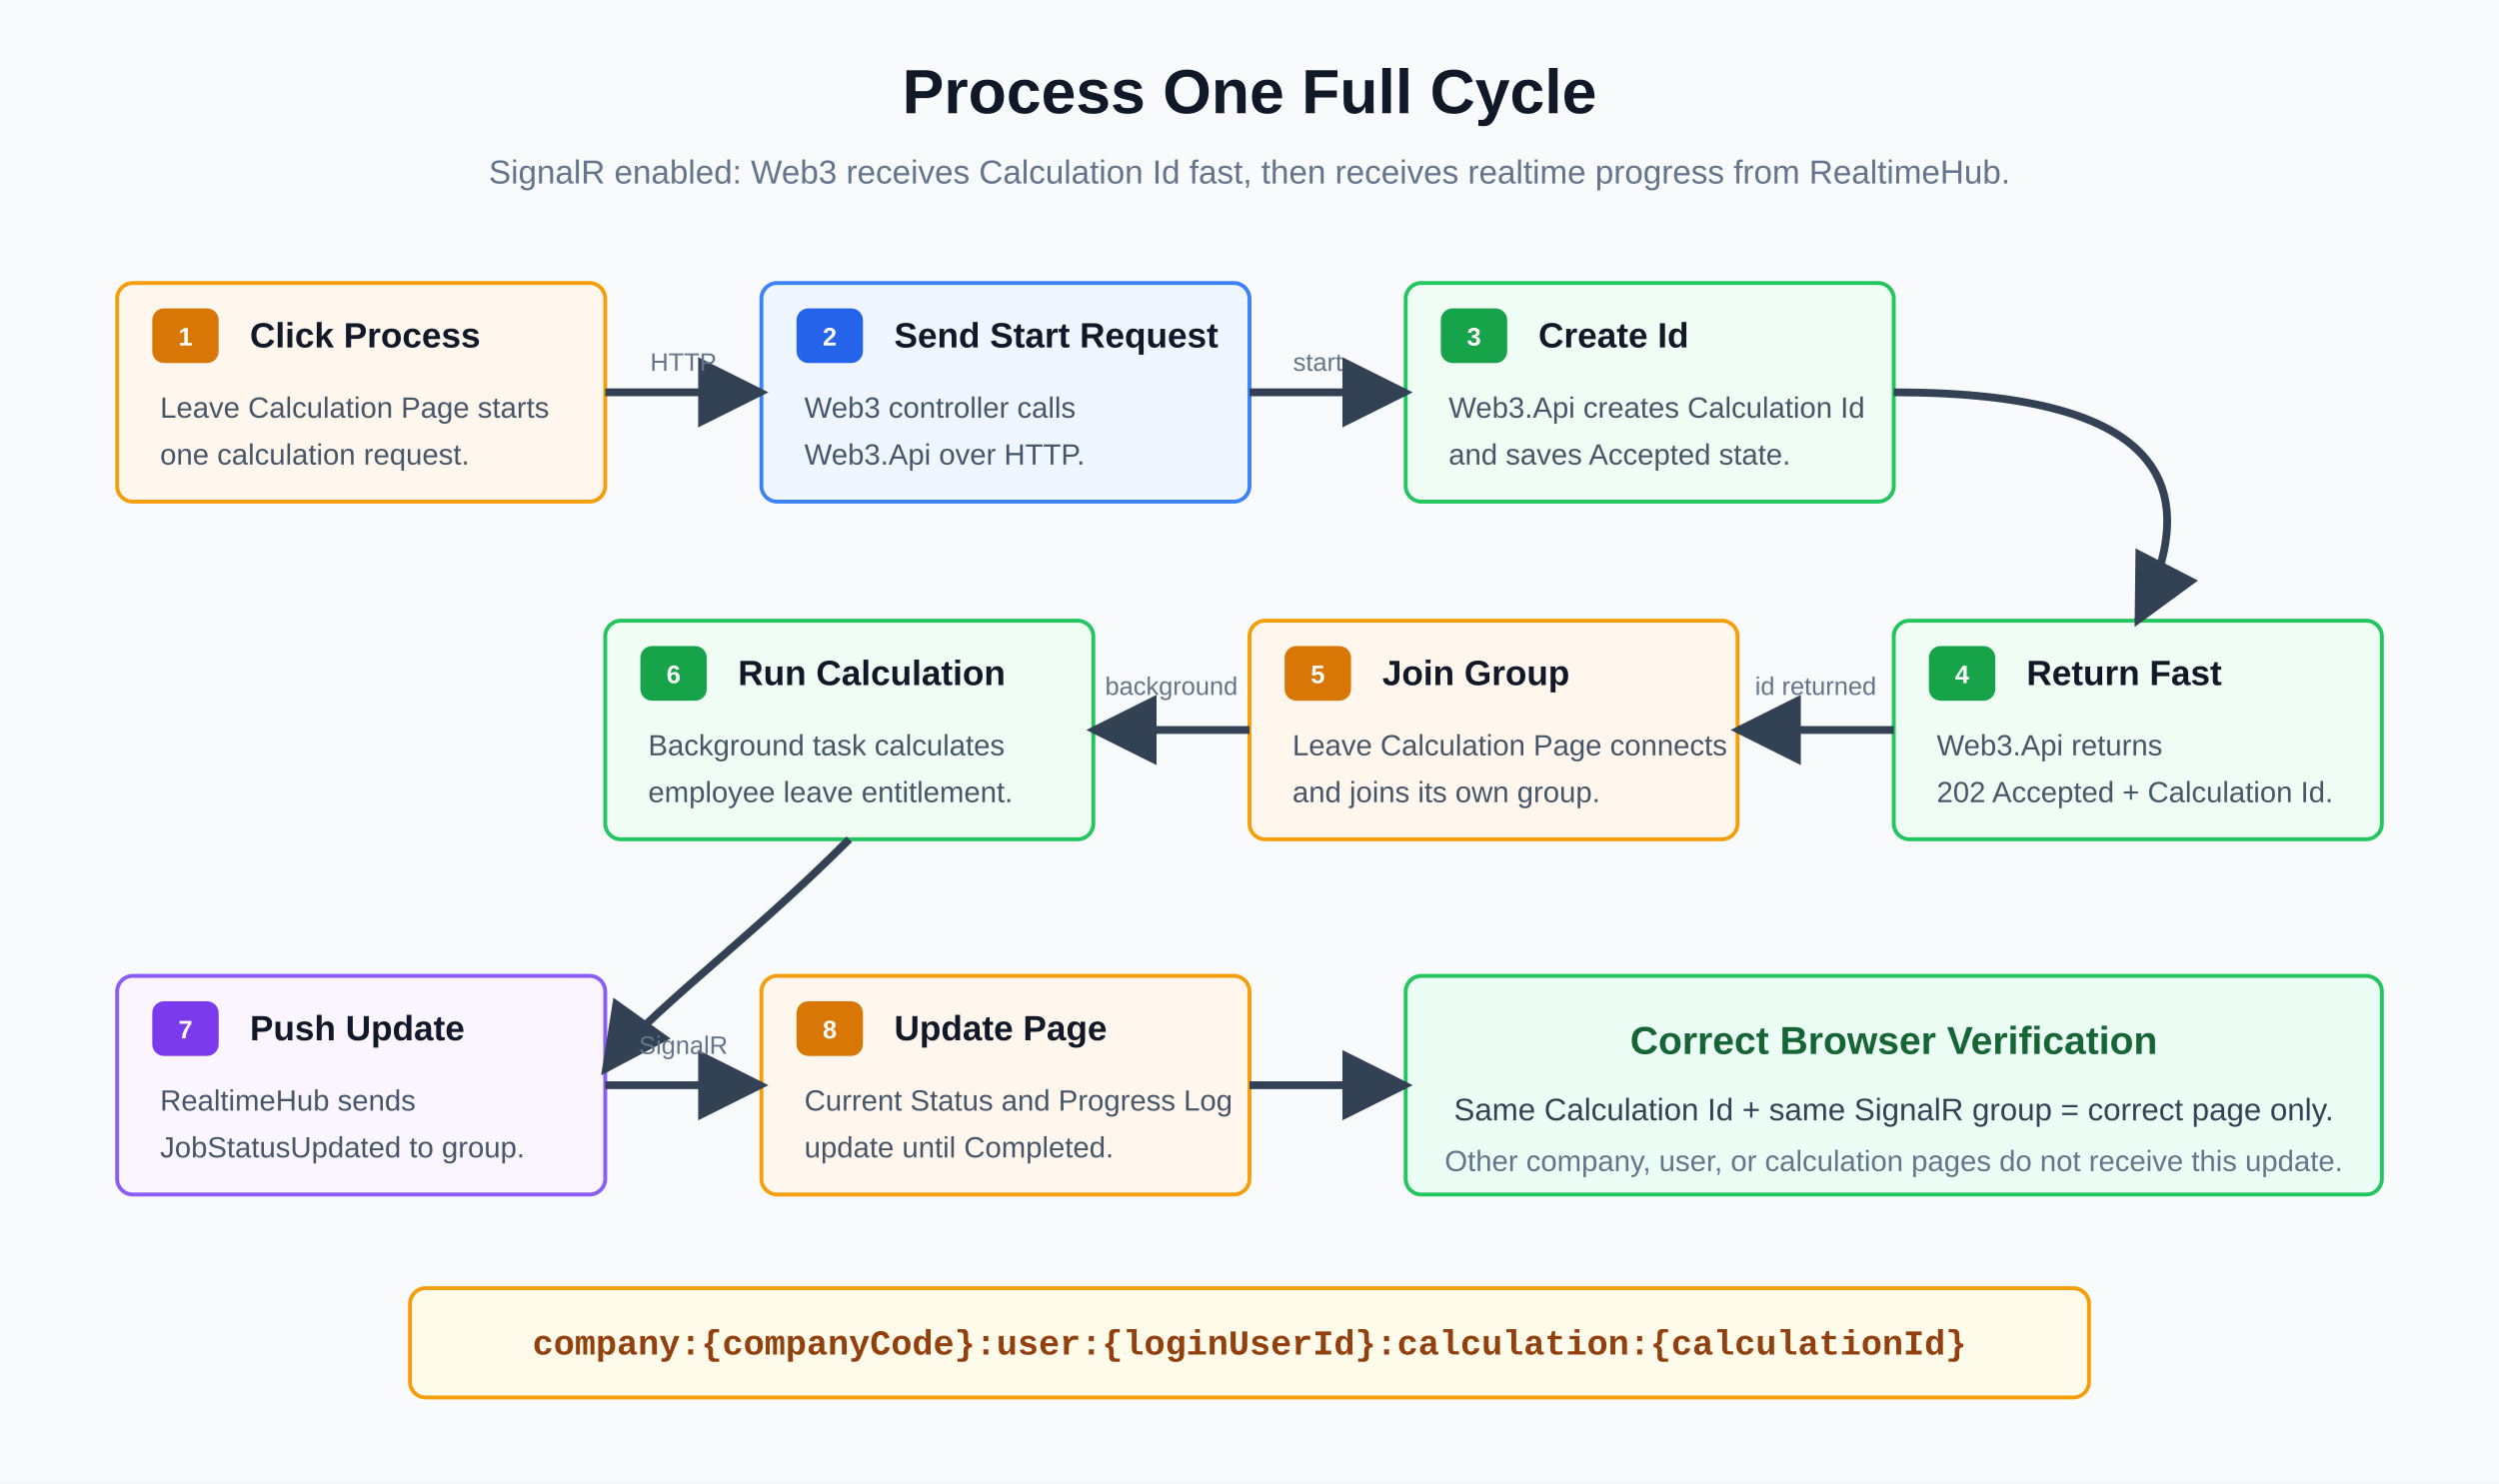
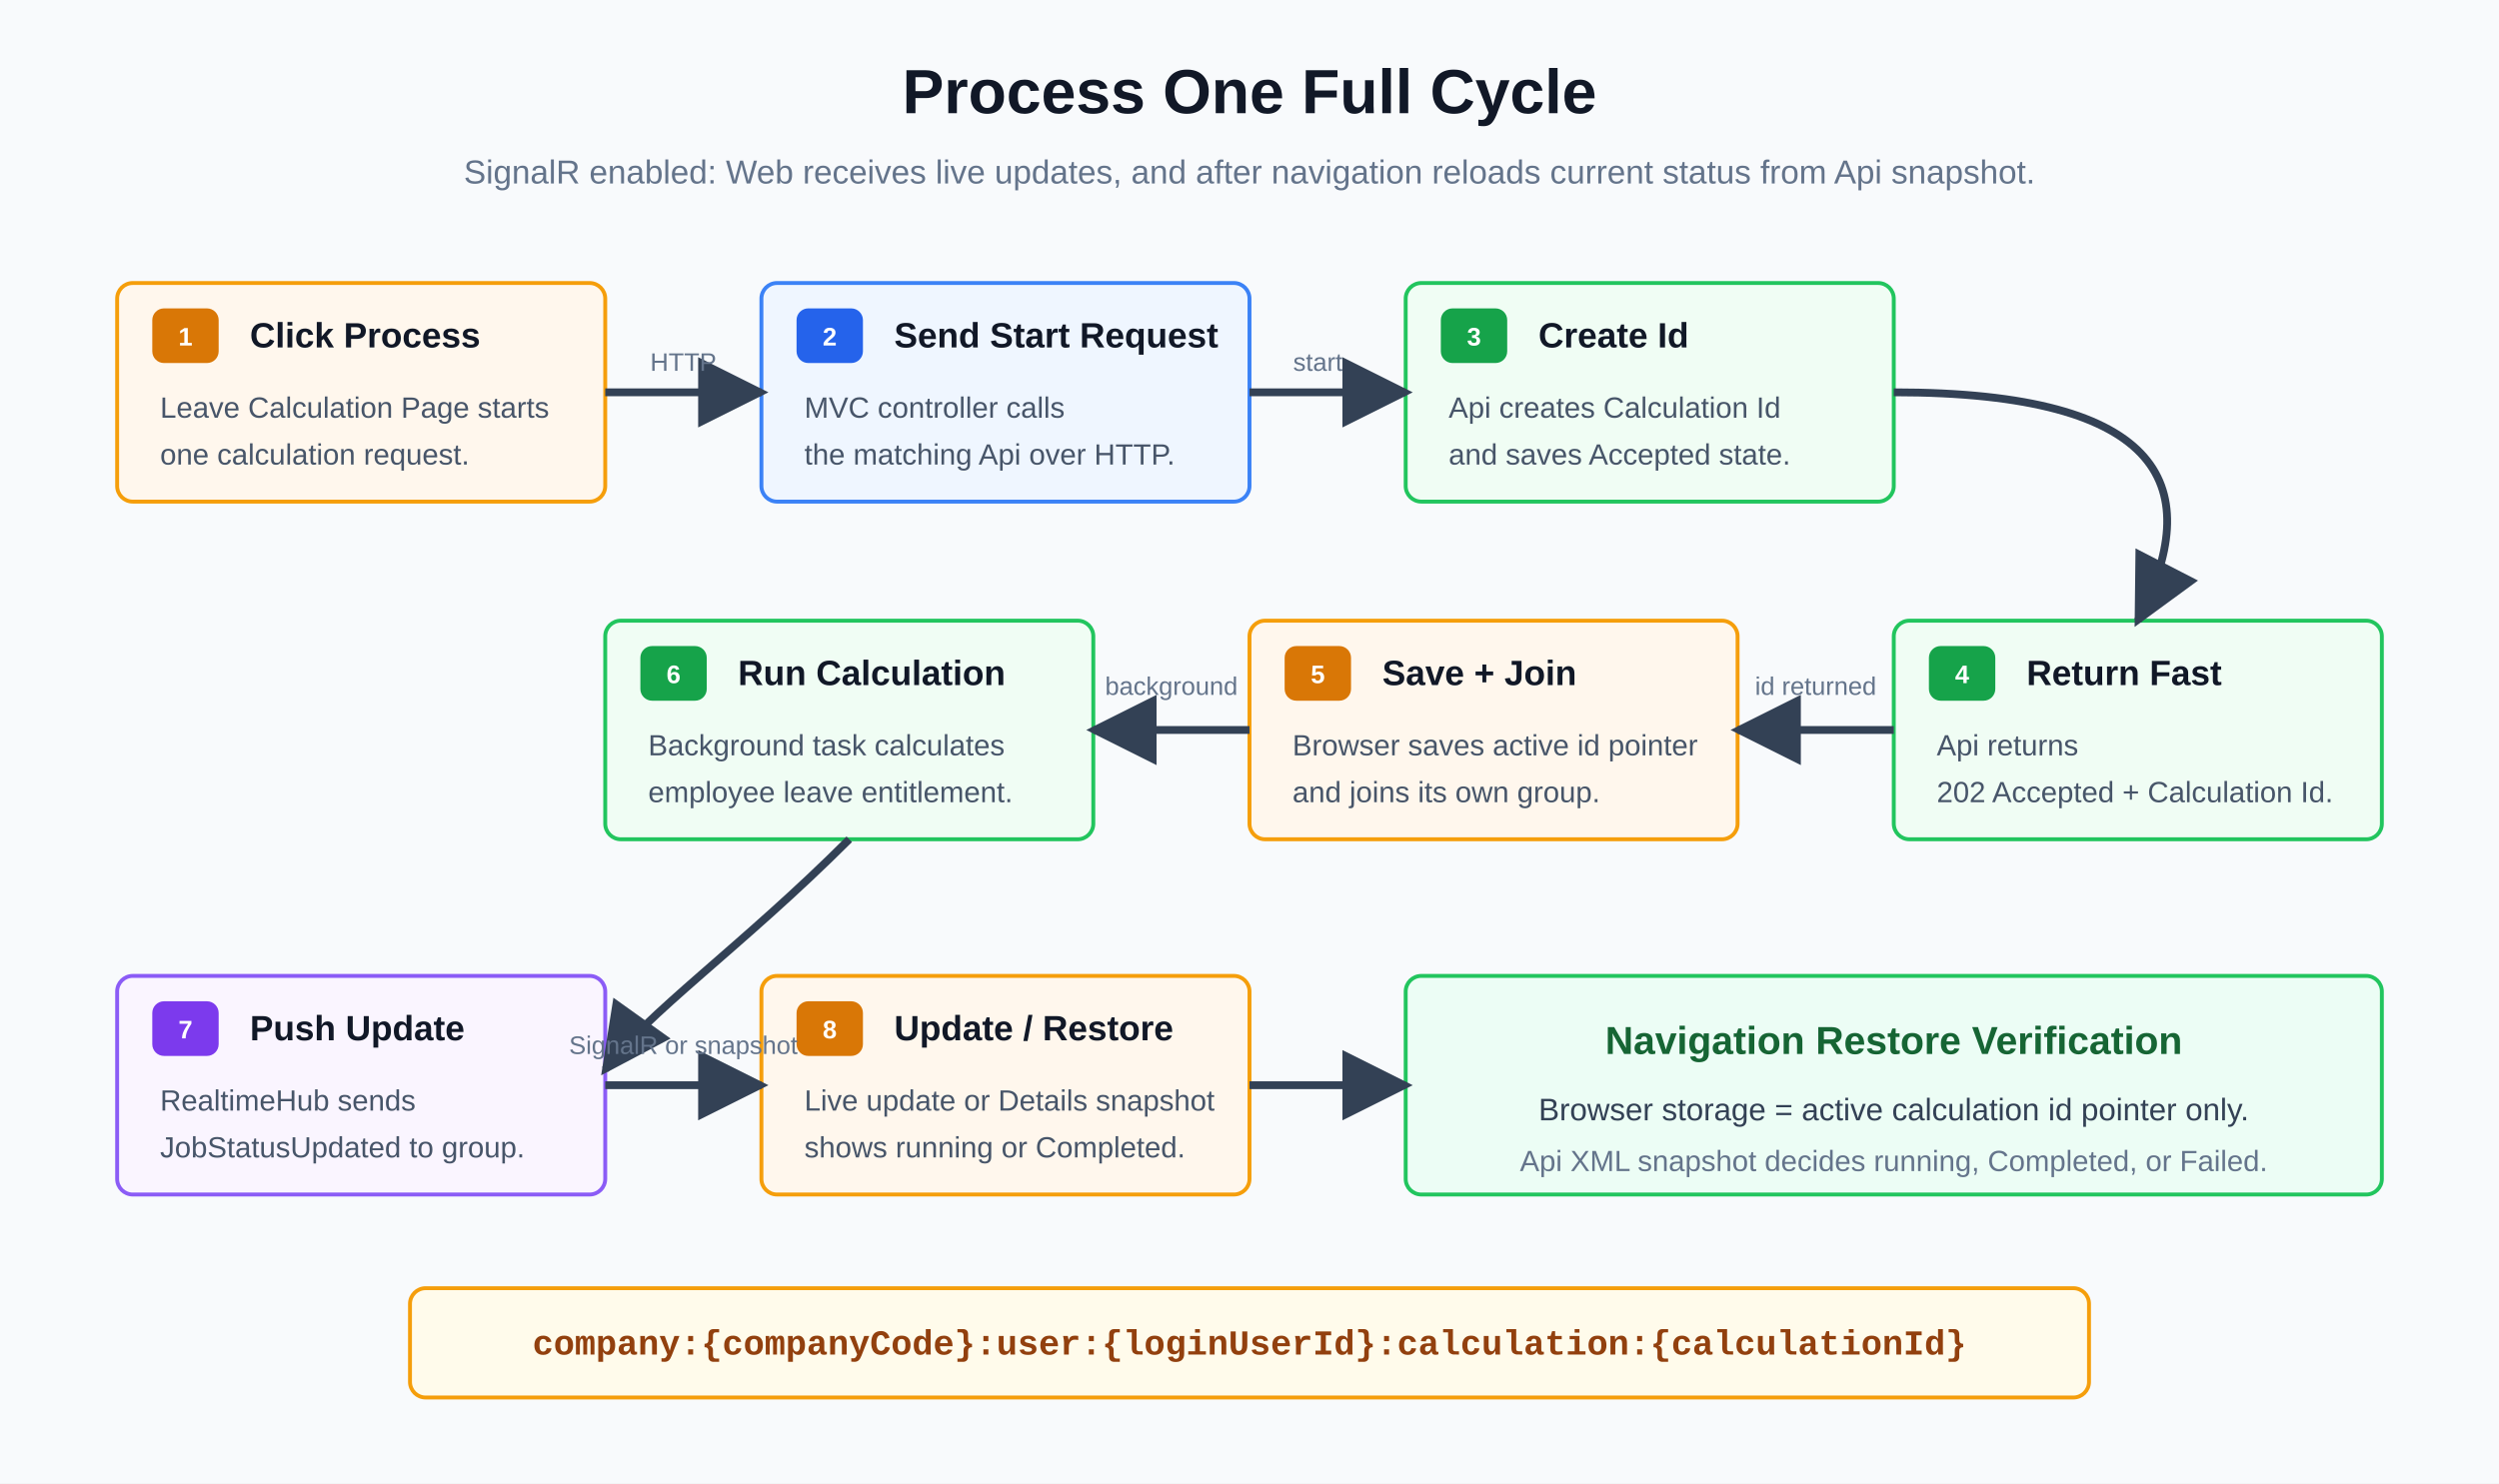
<svg xmlns="http://www.w3.org/2000/svg" width="1280" height="760" viewBox="0 0 1280 760" role="img" aria-labelledby="title desc">
  <defs>
    <marker id="arrow" viewBox="0 0 10 10" refX="9" refY="5" markerWidth="9" markerHeight="9" orient="auto-start-reverse">
      <path d="M 0 0 L 10 5 L 0 10 z" fill="#334155" />
    </marker>
  </defs>
  <rect width="1280" height="760" fill="#f8fafc" />
  <text x="640" y="58" text-anchor="middle" font-family="Segoe UI, Arial, sans-serif" font-size="32" font-weight="700" fill="#111827">
    Process One Full Cycle
  </text>
  <text x="640" y="94" text-anchor="middle" font-family="Segoe UI, Arial, sans-serif" font-size="17" fill="#64748b">
-     SignalR enabled: Web3 receives Calculation Id fast, then receives realtime progress from RealtimeHub.
+     SignalR enabled: Web receives live updates, and after navigation reloads current status from Api snapshot.
  </text>
  <rect x="60" y="145" width="250" height="112" rx="8" fill="#fff7ed" stroke="#f59e0b" stroke-width="2" />
  <text x="84" y="177" font-family="Segoe UI, Arial, sans-serif" font-size="13" font-weight="700" fill="#fff" class="badge">1</text>
  <rect x="78" y="158" width="34" height="28" rx="6" fill="#d97706" />
  <text x="95" y="177" text-anchor="middle" font-family="Segoe UI, Arial, sans-serif" font-size="13" font-weight="700" fill="#fff">1</text>
  <text x="128" y="178" font-family="Segoe UI, Arial, sans-serif" font-size="18" font-weight="700" fill="#111827">Click Process</text>
  <text x="82" y="214" font-family="Segoe UI, Arial, sans-serif" font-size="15" fill="#475569">Leave Calculation Page starts</text>
  <text x="82" y="238" font-family="Segoe UI, Arial, sans-serif" font-size="15" fill="#475569">one calculation request.</text>
  <rect x="390" y="145" width="250" height="112" rx="8" fill="#eff6ff" stroke="#3b82f6" stroke-width="2" />
  <rect x="408" y="158" width="34" height="28" rx="6" fill="#2563eb" />
  <text x="425" y="177" text-anchor="middle" font-family="Segoe UI, Arial, sans-serif" font-size="13" font-weight="700" fill="#fff">2</text>
  <text x="458" y="178" font-family="Segoe UI, Arial, sans-serif" font-size="18" font-weight="700" fill="#111827">Send Start Request</text>
-   <text x="412" y="214" font-family="Segoe UI, Arial, sans-serif" font-size="15" fill="#475569">Web3 controller calls</text>
-   <text x="412" y="238" font-family="Segoe UI, Arial, sans-serif" font-size="15" fill="#475569">Web3.Api over HTTP.</text>
+   <text x="412" y="214" font-family="Segoe UI, Arial, sans-serif" font-size="15" fill="#475569">MVC controller calls</text>
+   <text x="412" y="238" font-family="Segoe UI, Arial, sans-serif" font-size="15" fill="#475569">the matching Api over HTTP.</text>
  <rect x="720" y="145" width="250" height="112" rx="8" fill="#f0fdf4" stroke="#22c55e" stroke-width="2" />
  <rect x="738" y="158" width="34" height="28" rx="6" fill="#16a34a" />
  <text x="755" y="177" text-anchor="middle" font-family="Segoe UI, Arial, sans-serif" font-size="13" font-weight="700" fill="#fff">3</text>
  <text x="788" y="178" font-family="Segoe UI, Arial, sans-serif" font-size="18" font-weight="700" fill="#111827">Create Id</text>
-   <text x="742" y="214" font-family="Segoe UI, Arial, sans-serif" font-size="15" fill="#475569">Web3.Api creates Calculation Id</text>
+   <text x="742" y="214" font-family="Segoe UI, Arial, sans-serif" font-size="15" fill="#475569">Api creates Calculation Id</text>
  <text x="742" y="238" font-family="Segoe UI, Arial, sans-serif" font-size="15" fill="#475569">and saves Accepted state.</text>
  <rect x="970" y="318" width="250" height="112" rx="8" fill="#f0fdf4" stroke="#22c55e" stroke-width="2" />
  <rect x="988" y="331" width="34" height="28" rx="6" fill="#16a34a" />
  <text x="1005" y="350" text-anchor="middle" font-family="Segoe UI, Arial, sans-serif" font-size="13" font-weight="700" fill="#fff">4</text>
  <text x="1038" y="351" font-family="Segoe UI, Arial, sans-serif" font-size="18" font-weight="700" fill="#111827">Return Fast</text>
-   <text x="992" y="387" font-family="Segoe UI, Arial, sans-serif" font-size="15" fill="#475569">Web3.Api returns</text>
+   <text x="992" y="387" font-family="Segoe UI, Arial, sans-serif" font-size="15" fill="#475569">Api returns</text>
  <text x="992" y="411" font-family="Segoe UI, Arial, sans-serif" font-size="15" fill="#475569">202 Accepted + Calculation Id.</text>
  <rect x="640" y="318" width="250" height="112" rx="8" fill="#fff7ed" stroke="#f59e0b" stroke-width="2" />
  <rect x="658" y="331" width="34" height="28" rx="6" fill="#d97706" />
  <text x="675" y="350" text-anchor="middle" font-family="Segoe UI, Arial, sans-serif" font-size="13" font-weight="700" fill="#fff">5</text>
-   <text x="708" y="351" font-family="Segoe UI, Arial, sans-serif" font-size="18" font-weight="700" fill="#111827">Join Group</text>
-   <text x="662" y="387" font-family="Segoe UI, Arial, sans-serif" font-size="15" fill="#475569">Leave Calculation Page connects</text>
+   <text x="708" y="351" font-family="Segoe UI, Arial, sans-serif" font-size="18" font-weight="700" fill="#111827">Save + Join</text>
+   <text x="662" y="387" font-family="Segoe UI, Arial, sans-serif" font-size="15" fill="#475569">Browser saves active id pointer</text>
  <text x="662" y="411" font-family="Segoe UI, Arial, sans-serif" font-size="15" fill="#475569">and joins its own group.</text>
  <rect x="310" y="318" width="250" height="112" rx="8" fill="#f0fdf4" stroke="#22c55e" stroke-width="2" />
  <rect x="328" y="331" width="34" height="28" rx="6" fill="#16a34a" />
  <text x="345" y="350" text-anchor="middle" font-family="Segoe UI, Arial, sans-serif" font-size="13" font-weight="700" fill="#fff">6</text>
  <text x="378" y="351" font-family="Segoe UI, Arial, sans-serif" font-size="18" font-weight="700" fill="#111827">Run Calculation</text>
  <text x="332" y="387" font-family="Segoe UI, Arial, sans-serif" font-size="15" fill="#475569">Background task calculates</text>
  <text x="332" y="411" font-family="Segoe UI, Arial, sans-serif" font-size="15" fill="#475569">employee leave entitlement.</text>
  <rect x="60" y="500" width="250" height="112" rx="8" fill="#faf5ff" stroke="#8b5cf6" stroke-width="2" />
  <rect x="78" y="513" width="34" height="28" rx="6" fill="#7c3aed" />
  <text x="95" y="532" text-anchor="middle" font-family="Segoe UI, Arial, sans-serif" font-size="13" font-weight="700" fill="#fff">7</text>
  <text x="128" y="533" font-family="Segoe UI, Arial, sans-serif" font-size="18" font-weight="700" fill="#111827">Push Update</text>
  <text x="82" y="569" font-family="Segoe UI, Arial, sans-serif" font-size="15" fill="#475569">RealtimeHub sends</text>
  <text x="82" y="593" font-family="Segoe UI, Arial, sans-serif" font-size="15" fill="#475569">JobStatusUpdated to group.</text>
  <rect x="390" y="500" width="250" height="112" rx="8" fill="#fff7ed" stroke="#f59e0b" stroke-width="2" />
  <rect x="408" y="513" width="34" height="28" rx="6" fill="#d97706" />
  <text x="425" y="532" text-anchor="middle" font-family="Segoe UI, Arial, sans-serif" font-size="13" font-weight="700" fill="#fff">8</text>
-   <text x="458" y="533" font-family="Segoe UI, Arial, sans-serif" font-size="18" font-weight="700" fill="#111827">Update Page</text>
-   <text x="412" y="569" font-family="Segoe UI, Arial, sans-serif" font-size="15" fill="#475569">Current Status and Progress Log</text>
-   <text x="412" y="593" font-family="Segoe UI, Arial, sans-serif" font-size="15" fill="#475569">update until Completed.</text>
+   <text x="458" y="533" font-family="Segoe UI, Arial, sans-serif" font-size="18" font-weight="700" fill="#111827">Update / Restore</text>
+   <text x="412" y="569" font-family="Segoe UI, Arial, sans-serif" font-size="15" fill="#475569">Live update or Details snapshot</text>
+   <text x="412" y="593" font-family="Segoe UI, Arial, sans-serif" font-size="15" fill="#475569">shows running or Completed.</text>
  <rect x="720" y="500" width="500" height="112" rx="8" fill="#ecfdf5" stroke="#22c55e" stroke-width="2" />
-   <text x="970" y="540" text-anchor="middle" font-family="Segoe UI, Arial, sans-serif" font-size="20" font-weight="700" fill="#166534">Correct Browser Verification</text>
-   <text x="970" y="574" text-anchor="middle" font-family="Segoe UI, Arial, sans-serif" font-size="16" fill="#334155">Same Calculation Id + same SignalR group = correct page only.</text>
-   <text x="970" y="600" text-anchor="middle" font-family="Segoe UI, Arial, sans-serif" font-size="15" fill="#64748b">Other company, user, or calculation pages do not receive this update.</text>
+   <text x="970" y="540" text-anchor="middle" font-family="Segoe UI, Arial, sans-serif" font-size="20" font-weight="700" fill="#166534">Navigation Restore Verification</text>
+   <text x="970" y="574" text-anchor="middle" font-family="Segoe UI, Arial, sans-serif" font-size="16" fill="#334155">Browser storage = active calculation id pointer only.</text>
+   <text x="970" y="600" text-anchor="middle" font-family="Segoe UI, Arial, sans-serif" font-size="15" fill="#64748b">Api XML snapshot decides running, Completed, or Failed.</text>
  <rect x="210" y="660" width="860" height="56" rx="8" fill="#fffbeb" stroke="#f59e0b" stroke-width="2" />
  <text x="640" y="694" text-anchor="middle" font-family="Consolas, 'Courier New', monospace" font-size="18" font-weight="700" fill="#92400e">
    company:{companyCode}:user:{loginUserId}:calculation:{calculationId}
  </text>
  <line x1="310" y1="201" x2="390" y2="201" stroke="#334155" stroke-width="4" marker-end="url(#arrow)" />
  <line x1="640" y1="201" x2="720" y2="201" stroke="#334155" stroke-width="4" marker-end="url(#arrow)" />
  <path d="M 970 201 C 1110 201 1130 250 1095 318" fill="none" stroke="#334155" stroke-width="4" marker-end="url(#arrow)" />
  <line x1="970" y1="374" x2="890" y2="374" stroke="#334155" stroke-width="4" marker-end="url(#arrow)" />
  <line x1="640" y1="374" x2="560" y2="374" stroke="#334155" stroke-width="4" marker-end="url(#arrow)" />
  <path d="M 435 430 C 380 485 330 520 310 548" fill="none" stroke="#334155" stroke-width="4" marker-end="url(#arrow)" />
  <line x1="310" y1="556" x2="390" y2="556" stroke="#334155" stroke-width="4" marker-end="url(#arrow)" />
  <line x1="640" y1="556" x2="720" y2="556" stroke="#334155" stroke-width="4" marker-end="url(#arrow)" />
  <text x="350" y="190" text-anchor="middle" font-family="Segoe UI, Arial, sans-serif" font-size="13" fill="#64748b">HTTP</text>
  <text x="675" y="190" text-anchor="middle" font-family="Segoe UI, Arial, sans-serif" font-size="13" fill="#64748b">start</text>
  <text x="930" y="356" text-anchor="middle" font-family="Segoe UI, Arial, sans-serif" font-size="13" fill="#64748b">id returned</text>
  <text x="600" y="356" text-anchor="middle" font-family="Segoe UI, Arial, sans-serif" font-size="13" fill="#64748b">background</text>
-   <text x="350" y="540" text-anchor="middle" font-family="Segoe UI, Arial, sans-serif" font-size="13" fill="#64748b">SignalR</text>
+   <text x="350" y="540" text-anchor="middle" font-family="Segoe UI, Arial, sans-serif" font-size="13" fill="#64748b">SignalR or snapshot</text>
</svg>
